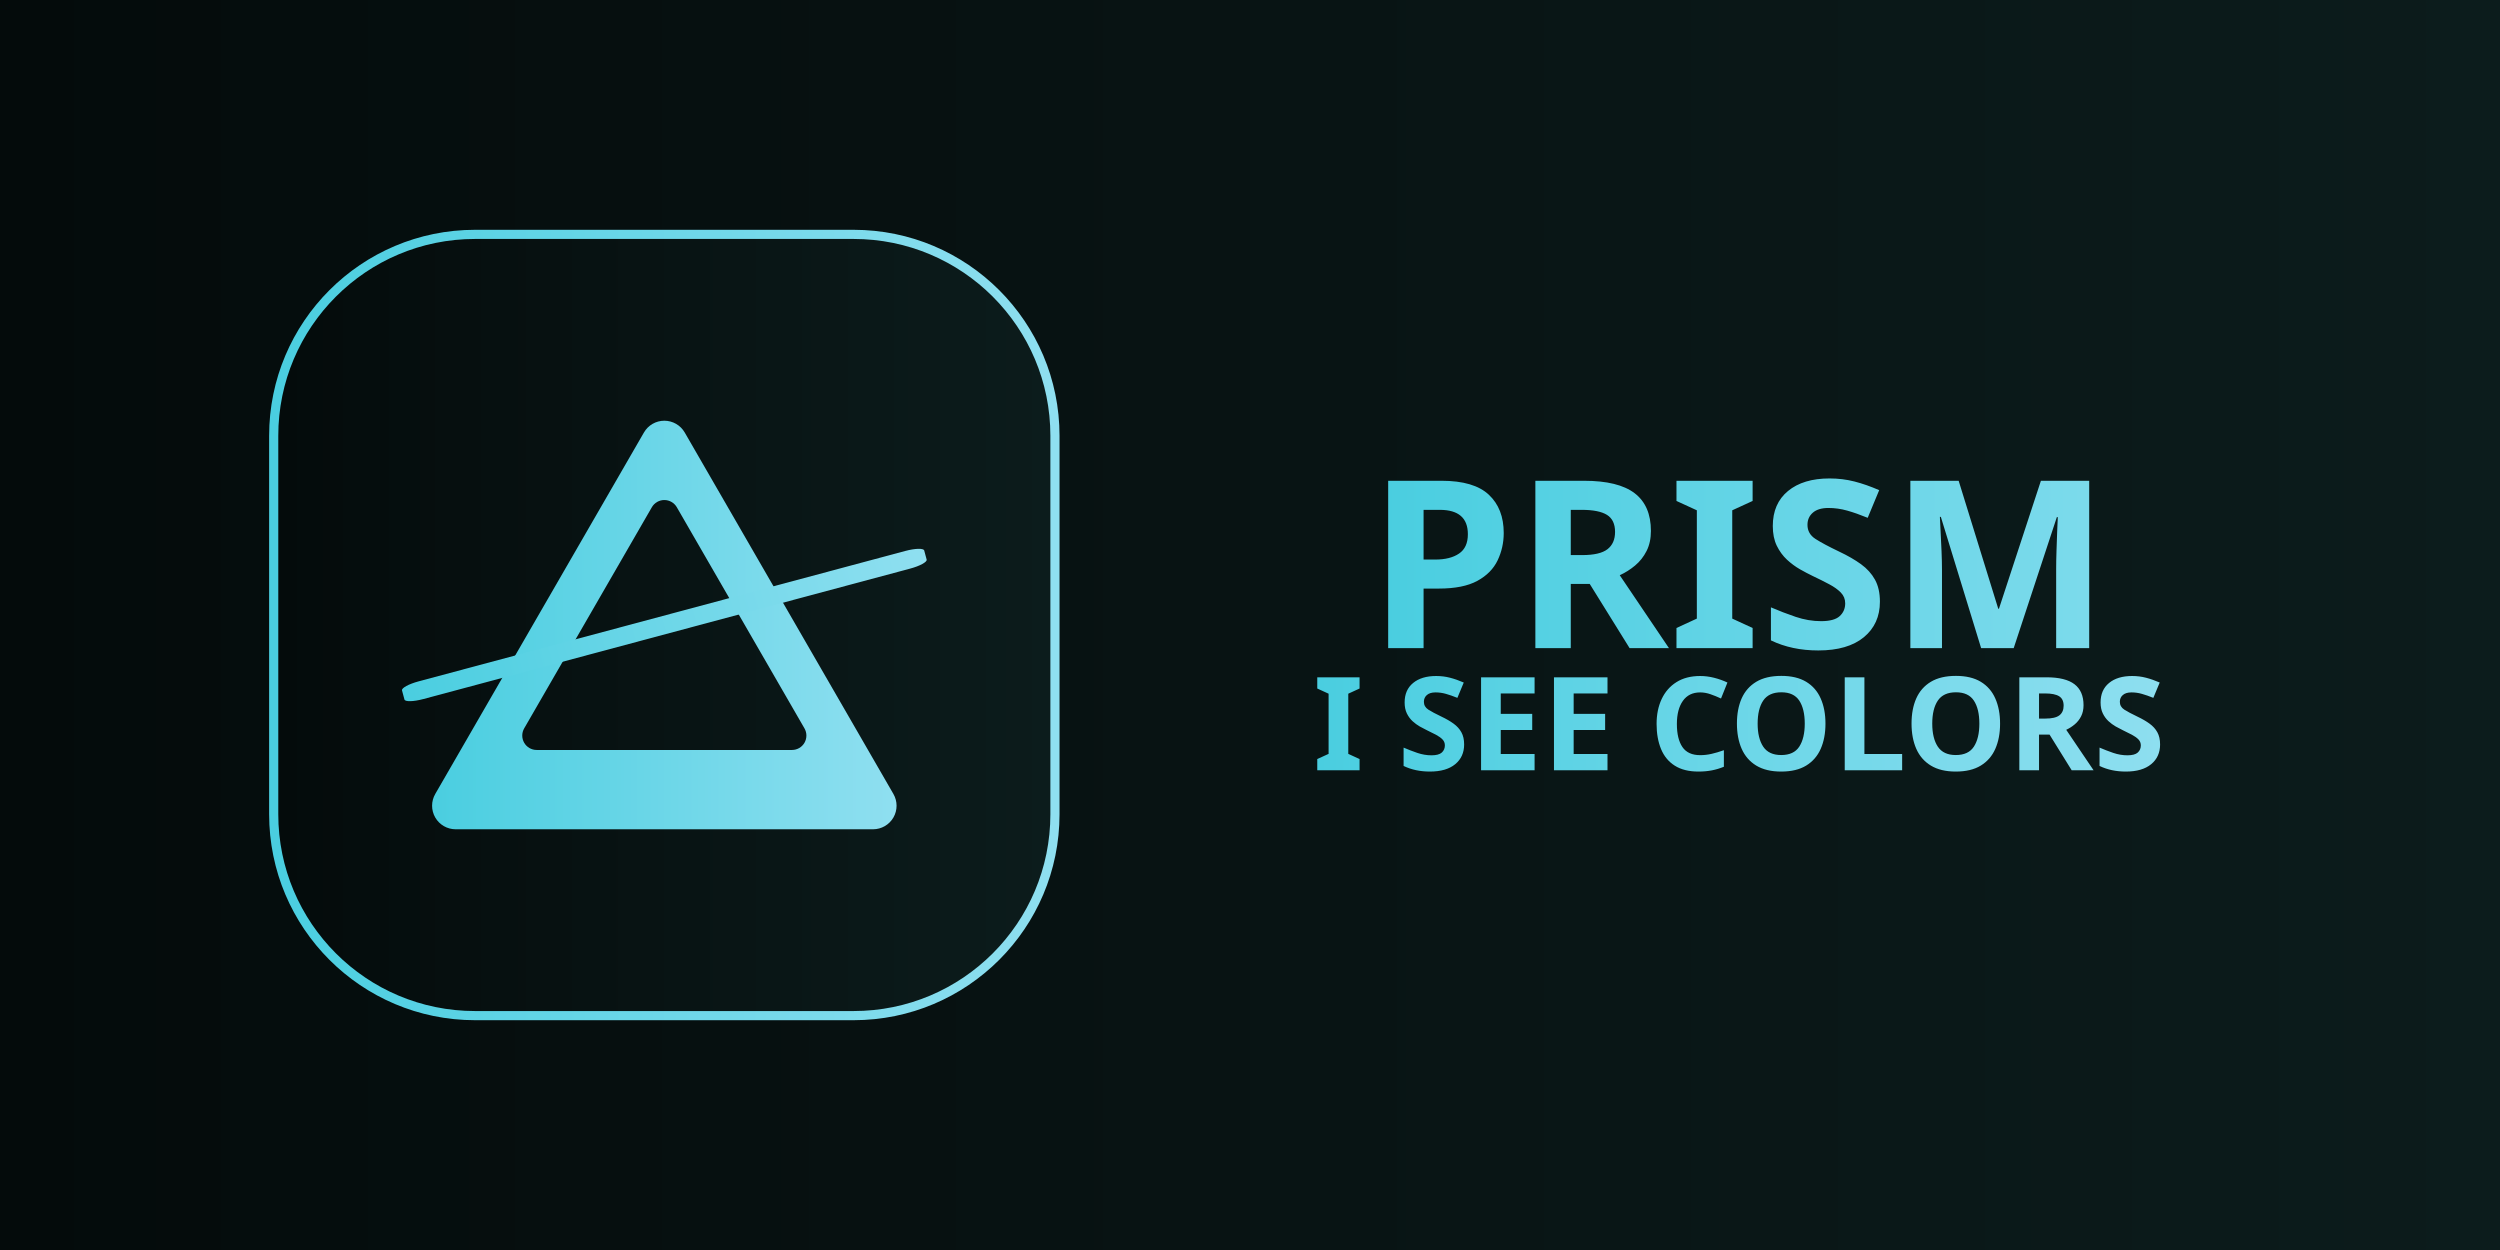
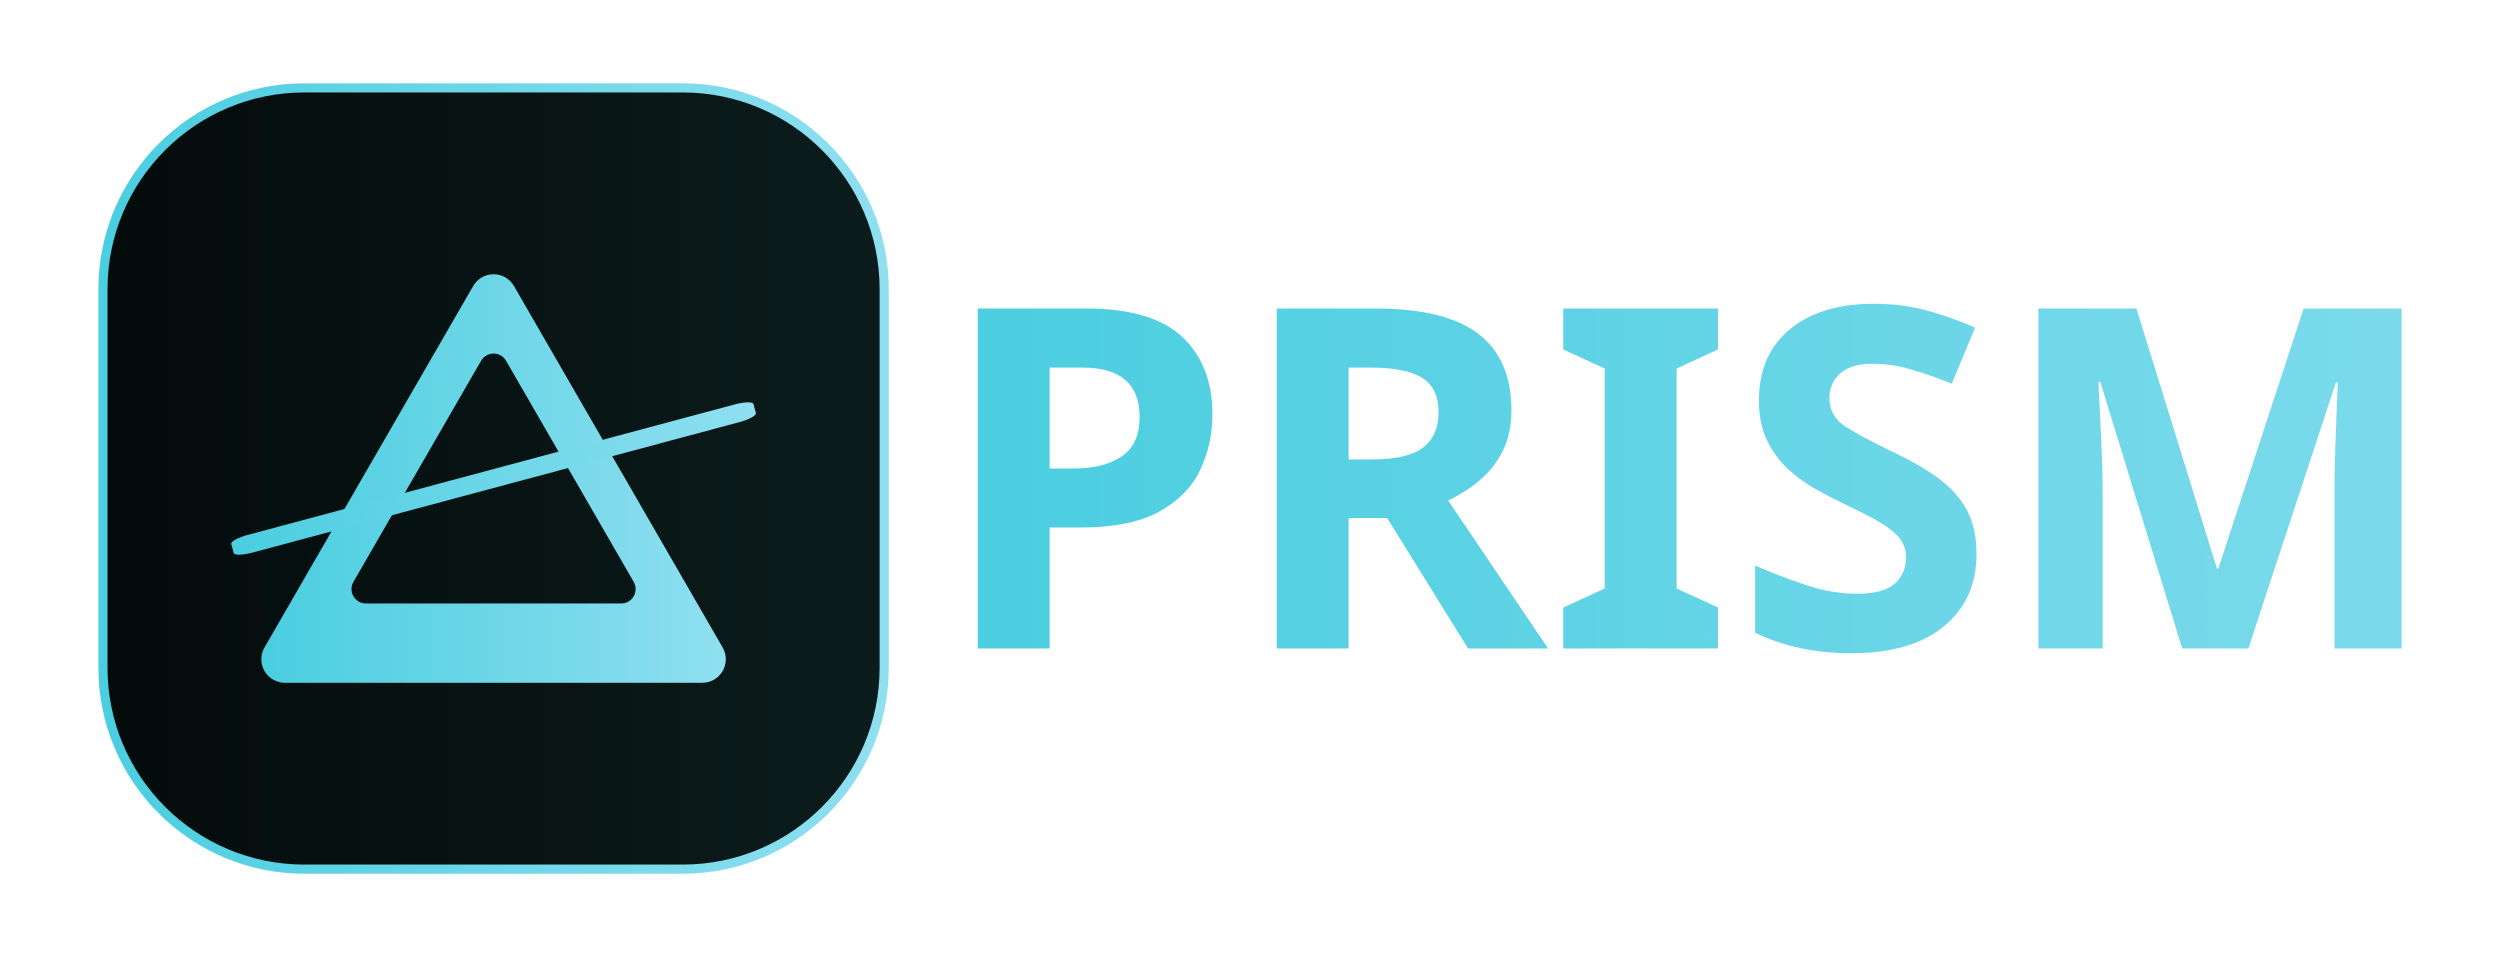
- <svg xmlns="http://www.w3.org/2000/svg" xmlns:xlink="http://www.w3.org/1999/xlink" width="1024" height="512" viewBox="0 0 1024 512" version="1.1" id="svg1" xml:space="preserve">
+ <svg xmlns="http://www.w3.org/2000/svg" xmlns:xlink="http://www.w3.org/1999/xlink" width="1024" height="392" viewBox="0 0 1024 392" version="1.1" id="svg1" xml:space="preserve">
  <defs id="defs1">
    <linearGradient id="swatch19">
      <stop style="stop-color:#000000;stop-opacity:1;" offset="0" id="stop20" />
    </linearGradient>
    <linearGradient id="swatch14">
      <stop style="stop-color:#0bffaf;stop-opacity:1;" offset="0" id="stop15" />
    </linearGradient>
    <linearGradient id="linearGradient4">
      <stop style="stop-color:#4acee0;stop-opacity:1;" offset="0" id="stop4" />
      <stop style="stop-color:#8fdff0;stop-opacity:1;" offset="1" id="stop5" />
    </linearGradient>
    <linearGradient id="linearGradient1">
      <stop style="stop-color:#040b0b;stop-opacity:1;" offset="0" id="stop1" />
      <stop style="stop-color:#0c1c1c;stop-opacity:1;" offset="1" id="stop2" />
    </linearGradient>
-     <linearGradient xlink:href="#linearGradient1" id="linearGradient2" x1="0" y1="256" x2="512" y2="256" gradientUnits="userSpaceOnUse" gradientTransform="matrix(0.625,0,0,0.625,112.1087,96)" />
-     <linearGradient xlink:href="#linearGradient4" id="linearGradient5" x1="84.73" y1="277.045" x2="439.977" y2="277.045" gradientUnits="userSpaceOnUse" gradientTransform="matrix(0.5355443,0,0,0.5355443,131.6067,107.6302)" />
-     <linearGradient xlink:href="#linearGradient4" id="linearGradient8" x1="64.832" y1="285.816" x2="419.137" y2="285.816" gradientUnits="userSpaceOnUse" gradientTransform="matrix(0.625,0,0,0.625,45.33888,139.0687)" />
-     <linearGradient xlink:href="#linearGradient1" id="linearGradient3" gradientUnits="userSpaceOnUse" gradientTransform="matrix(2,0,0,1,3.8046874e-6,-5.0039062e-6)" x1="0" y1="256" x2="512" y2="256" />
-     <linearGradient xlink:href="#linearGradient4" id="linearGradient7" x1="466.063" y1="194.679" x2="818.436" y2="194.679" gradientUnits="userSpaceOnUse" gradientTransform="translate(73.59721,101.7548)" />
-     <linearGradient xlink:href="#linearGradient4" id="linearGradient9" x1="502.646" y1="256" x2="905.846" y2="256" gradientUnits="userSpaceOnUse" gradientTransform="translate(64.70468,-24.80157)" />
-     <linearGradient xlink:href="#linearGradient4" id="linearGradient11" x1="116.222" y1="256" x2="436.221" y2="256" gradientUnits="userSpaceOnUse" gradientTransform="translate(-4.112831)" />
+     <linearGradient xlink:href="#linearGradient1" id="linearGradient2" x1="0" y1="256" x2="512" y2="256" gradientUnits="userSpaceOnUse" gradientTransform="matrix(0.625,0,0,0.625,42.16687,36)" />
+     <linearGradient xlink:href="#linearGradient4" id="linearGradient5" x1="84.73" y1="277.045" x2="439.977" y2="277.045" gradientUnits="userSpaceOnUse" gradientTransform="matrix(0.5355443,0,0,0.5355443,61.66494,47.63018)" />
+     <linearGradient xlink:href="#linearGradient4" id="linearGradient8" x1="64.832" y1="285.816" x2="419.137" y2="285.816" gradientUnits="userSpaceOnUse" gradientTransform="matrix(0.625,0,0,0.625,-6.690567,63.01085)" />
+     <linearGradient xlink:href="#linearGradient4" id="linearGradient9" x1="502.646" y1="256" x2="905.846" y2="256" gradientUnits="userSpaceOnUse" gradientTransform="matrix(2.031175,0,0,2.031175,-623.0122,-323.9808)" />
+     <linearGradient xlink:href="#linearGradient4" id="linearGradient11" x1="116.222" y1="256" x2="436.221" y2="256" gradientUnits="userSpaceOnUse" gradientTransform="translate(-74.05463,-60)" />
  </defs>
  <g id="layer1">
-     <rect style="fill:url(#linearGradient3);stroke-width:8.485" id="rect2" width="1024" height="512" x="0" y="0" rx="0" ry="0" />
-     <rect style="fill:url(#linearGradient2);stroke:url(#linearGradient11);stroke-width:3.75" id="rect1" width="320" height="320" x="112.109" y="96" rx="82.5" ry="82.5" />
-     <path id="path3" style="color:#000000;fill:url(#linearGradient5);stroke-width:0.536;stroke-linecap:round;stroke-linejoin:round;-inkscape-stroke:none" d="m 272.109,172.327 a 9.641,9.641 0 0 0 -8.348,4.819 l -42.743,74.033 -42.743,74.033 a 9.641,9.641 0 0 0 8.35,14.46 h 85.485 85.486 a 9.641,9.641 0 0 0 8.348,-14.46 l -42.742,-74.033 -42.743,-74.033 a 9.641,9.641 0 0 0 -8.35,-4.819 z m 0,32.485 a 5.898,5.898 0 0 1 5.107,2.948 l 26.149,45.291 26.147,45.291 a 5.898,5.898 0 0 1 -5.107,8.846 h -52.296 -52.296 a 5.898,5.898 0 0 1 -5.107,-8.846 l 26.149,-45.291 26.147,-45.291 a 5.898,5.898 0 0 1 5.107,-2.948 z" />
-     <rect style="fill:url(#linearGradient8);stroke:none;stroke-width:22.5;stroke-linecap:round;stroke-linejoin:round;stroke-dasharray:none;stroke-opacity:1" id="rect7" width="221.44" height="7.5" x="85.859" y="313.954" rx="7.5" ry="1.815" transform="rotate(-15)" />
-     <text xml:space="preserve" style="font-style:normal;font-variant:normal;font-weight:900;font-stretch:normal;font-size:96px;font-family:'Noto Sans';-inkscape-font-specification:'Noto Sans Heavy';letter-spacing:0px;fill:url(#linearGradient9);stroke-width:36;stroke-linecap:round;stroke-linejoin:round" x="559.958" y="265.47" id="text1">
-       <tspan x="559.958" y="265.47" style="fill:url(#linearGradient9)" id="tspan3">PRISM</tspan>
-     </text>
-     <text xml:space="preserve" style="font-style:normal;font-variant:normal;font-weight:bold;font-stretch:normal;font-size:53.333px;font-family:'Noto Sans';-inkscape-font-specification:'Noto Sans Bold';letter-spacing:0px;fill:url(#linearGradient7);stroke-width:36;stroke-linecap:round;stroke-linejoin:round" x="537.846" y="315.5" id="text2">
-       <tspan id="tspan2" x="537.846" y="315.5" style="font-style:normal;font-variant:normal;font-weight:bold;font-stretch:normal;font-family:'Noto Sans';-inkscape-font-specification:'Noto Sans Bold';fill:url(#linearGradient7)">I SEE COLORS</tspan>
+     <rect style="fill:url(#linearGradient2);stroke:url(#linearGradient11);stroke-width:3.75" id="rect1" width="320" height="320" x="42.167" y="36" rx="82.5" ry="82.5" />
+     <path id="path3" style="color:#000000;fill:url(#linearGradient5);stroke-width:0.536;stroke-linecap:round;stroke-linejoin:round;-inkscape-stroke:none" d="m 202.167,112.327 a 9.641,9.641 0 0 0 -8.348,4.819 l -42.743,74.033 -42.743,74.033 a 9.641,9.641 0 0 0 8.35,14.46 h 85.485 85.486 a 9.641,9.641 0 0 0 8.348,-14.46 l -42.742,-74.033 -42.743,-74.033 a 9.641,9.641 0 0 0 -8.35,-4.819 z m 0,32.485 a 5.898,5.898 0 0 1 5.107,2.948 l 26.149,45.291 26.147,45.291 a 5.898,5.898 0 0 1 -5.107,8.846 h -52.296 -52.296 a 5.898,5.898 0 0 1 -5.107,-8.846 l 26.149,-45.291 26.147,-45.291 a 5.898,5.898 0 0 1 5.107,-2.948 z" />
+     <rect style="fill:url(#linearGradient8);stroke:none;stroke-width:22.5;stroke-linecap:round;stroke-linejoin:round;stroke-dasharray:none;stroke-opacity:1" id="rect7" width="221.44" height="7.5" x="33.829" y="237.896" rx="7.5" ry="1.815" transform="rotate(-15)" />
+     <text xml:space="preserve" style="font-style:normal;font-variant:normal;font-weight:900;font-stretch:normal;font-size:194.993px;font-family:'Noto Sans';-inkscape-font-specification:'Noto Sans Heavy';letter-spacing:0px;fill:url(#linearGradient9);stroke-width:73.122;stroke-linecap:round;stroke-linejoin:round" x="382.935" y="265.612" id="text1">
+       <tspan x="382.935" y="265.612" style="font-style:normal;font-variant:normal;font-weight:900;font-stretch:normal;font-family:'Noto Sans';-inkscape-font-specification:'Noto Sans Heavy';fill:url(#linearGradient9);stroke-width:73.122" id="tspan3">PRISM</tspan>
    </text>
  </g>
</svg>
